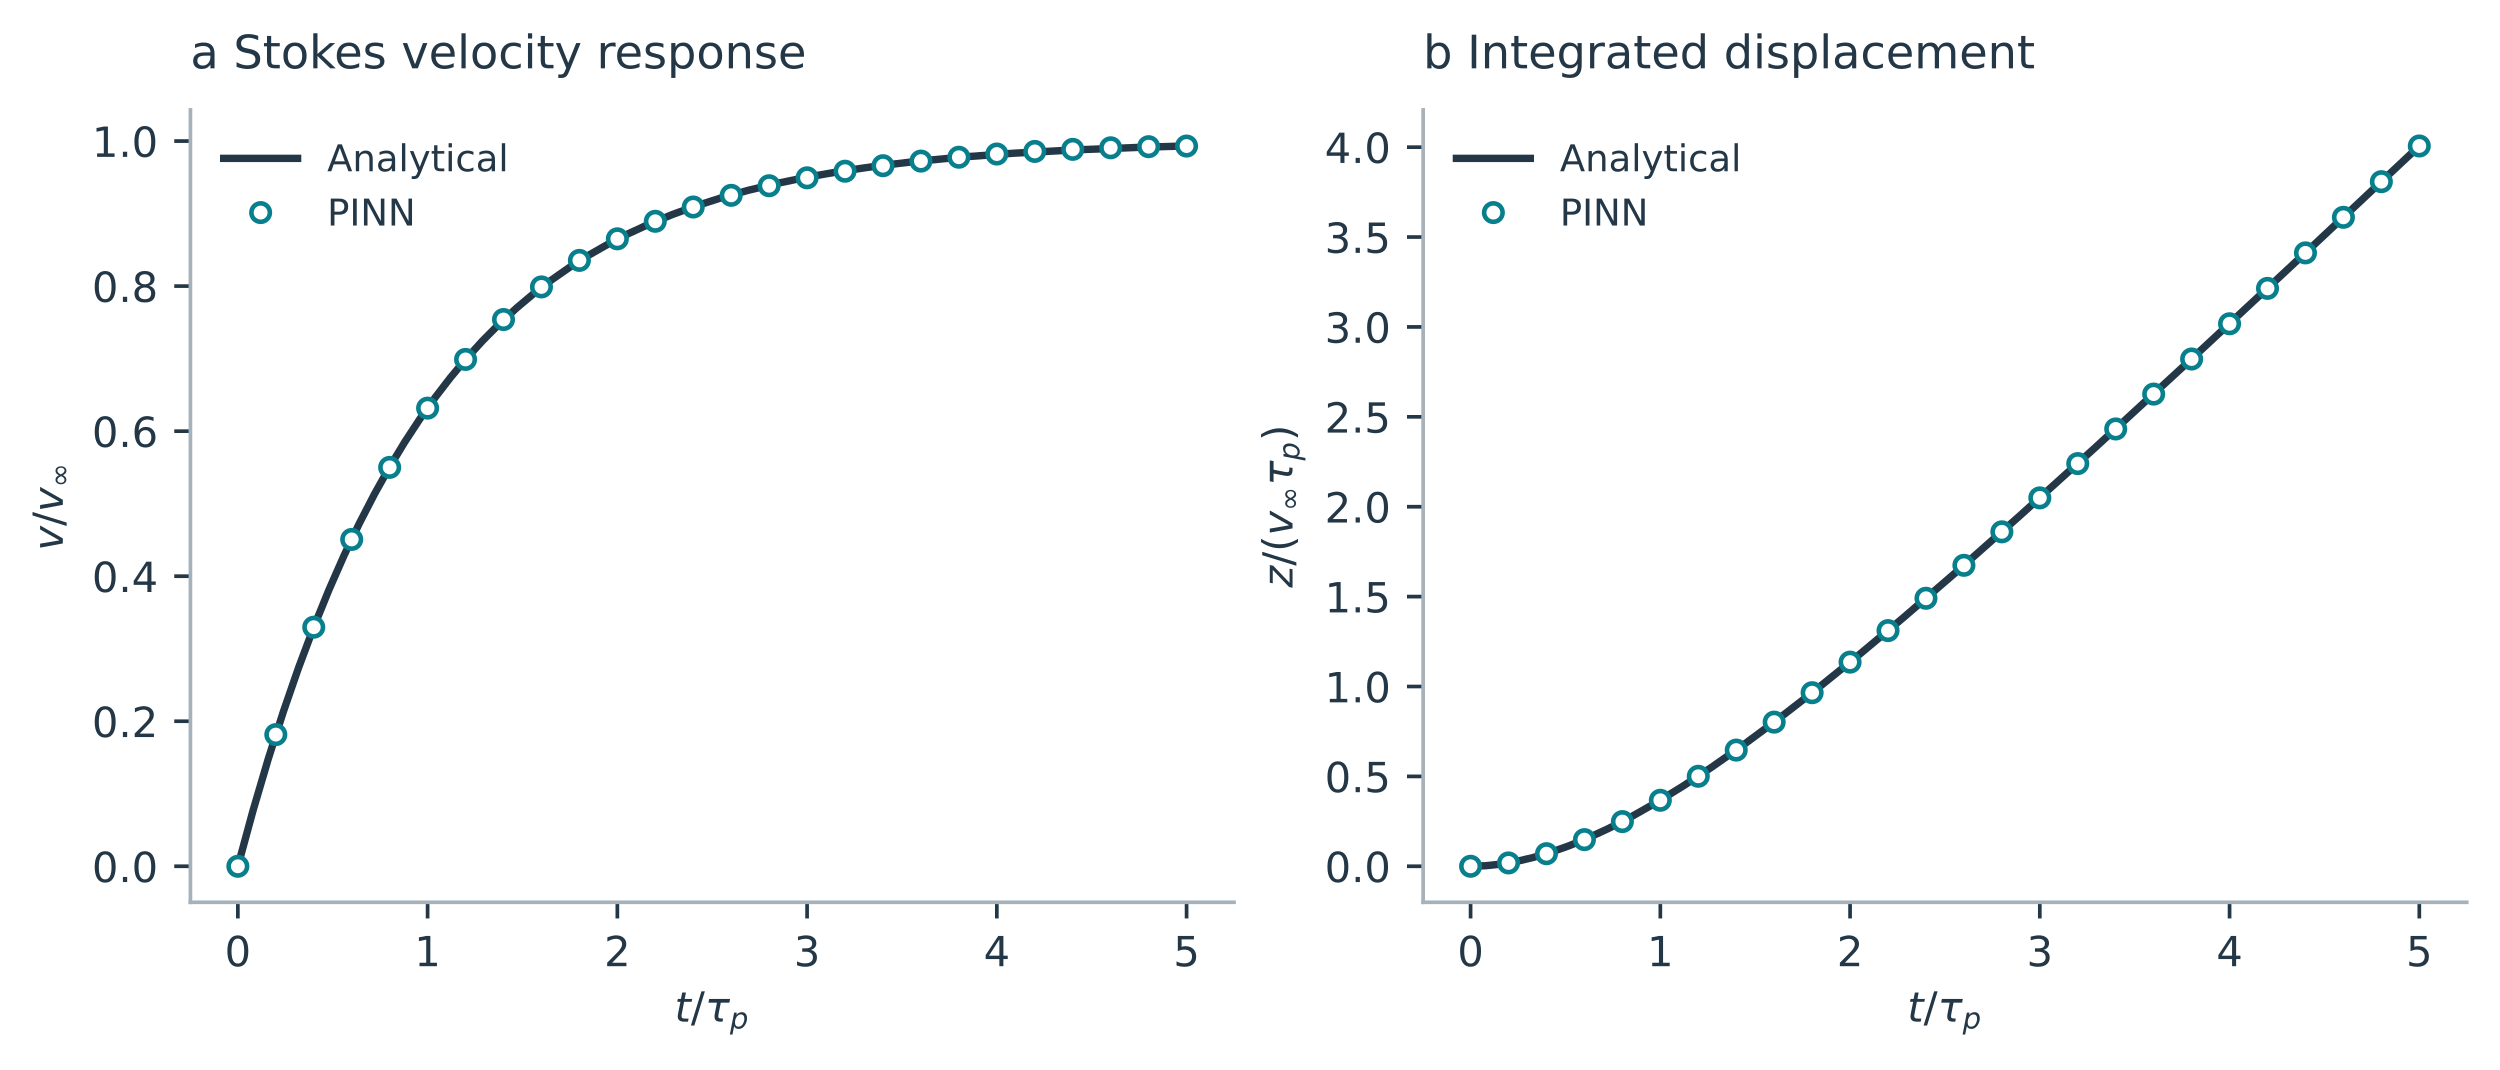
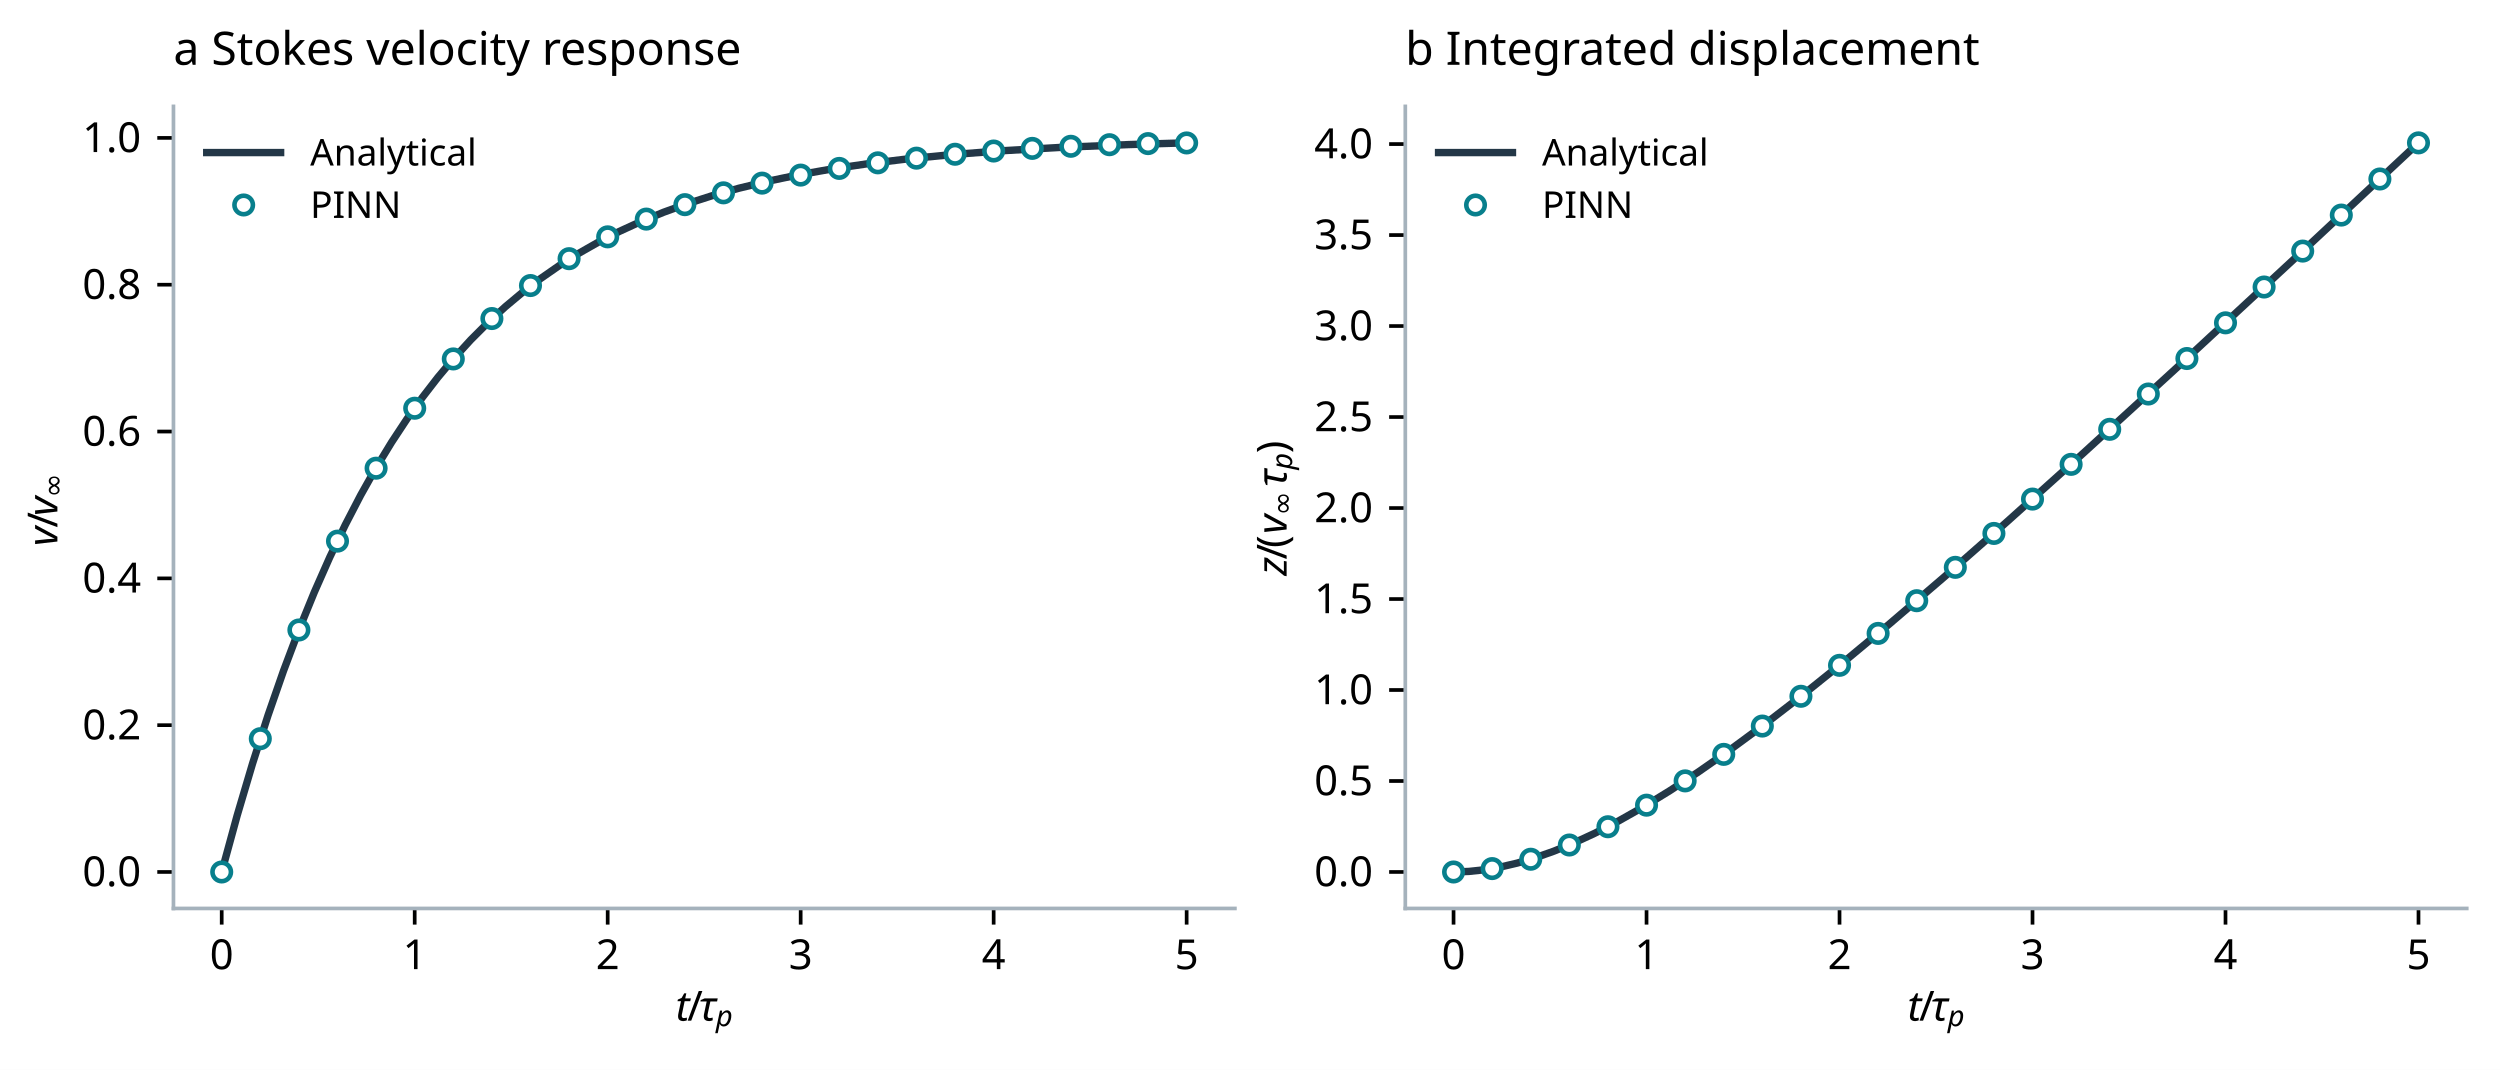
<svg xmlns="http://www.w3.org/2000/svg" xmlns:xlink="http://www.w3.org/1999/xlink" width="541.2pt" height="231.6pt" viewBox="0 0 541.2 231.6" version="1.1">
  <defs>
    <style type="text/css">*{stroke-linejoin: round; stroke-linecap: butt}</style>
  </defs>
  <g id="figure_1">
    <g id="patch_1">
-       <path d="M 0 231.6  L 541.2 231.6  L 541.2 -0  L 0 -0  z " style="fill: #ffffff" />
+       <path d="M 0 231.6 L 541.2 231.6 L 541.2 0 L 0 0 z " style="fill: #ffffff" />
    </g>
    <g id="axes_1">
      <g id="patch_2">
-         <path d="M 41.223 195.329  L 267.14 195.329  L 267.14 23.798  L 41.223 23.798  z " style="fill: #ffffff" />
+         <path d="M 37.55 196.66 L 267.33 196.66 L 267.33 23.03 L 37.55 23.03 z " style="fill: #ffffff" />
      </g>
      <g id="matplotlib.axis_1">
        <g id="xtick_1">
          <g id="line2d_1">
            <defs>
-               <path id="m70ce95205a" d="M 0 0  L 0 3.5  " style="stroke: #233747; stroke-width: 0.8" />
+               <path id="m00ef3177e1" d="M 0 0 L 0 3.5 " style="stroke: #000000; stroke-width: 0.8" />
            </defs>
            <g>
-               <use xlink:href="#m70ce95205a" x="51.492" y="195.329" style="fill: #233747; stroke: #233747; stroke-width: 0.8" />
+               <use xlink:href="#m00ef3177e1" x="47.995" y="196.66" style="stroke: #000000; stroke-width: 0.8" />
            </g>
          </g>
          <g id="text_1">
-             <text style="font-size: 9px; font-family: 'DejaVu Sans'; text-anchor: middle; fill: #233747" x="51.492" y="209.168" transform="rotate(-0 51.49206 209.1678)">0</text>
+             <text style="font-size: 9px; font-family: 'STIXGeneral'; text-anchor: middle" x="47.995" y="209.806" transform="rotate(-0 47.99452 209.8062)">0</text>
          </g>
        </g>
        <g id="xtick_2">
          <g id="line2d_2">
            <g>
-               <use xlink:href="#m70ce95205a" x="92.568" y="195.329" style="fill: #233747; stroke: #233747; stroke-width: 0.8" />
+               <use xlink:href="#m00ef3177e1" x="89.773" y="196.66" style="stroke: #000000; stroke-width: 0.8" />
            </g>
          </g>
          <g id="text_2">
-             <text style="font-size: 9px; font-family: 'DejaVu Sans'; text-anchor: middle; fill: #233747" x="92.568" y="209.168" transform="rotate(-0 92.5678 209.1678)">1</text>
+             <text style="font-size: 9px; font-family: 'STIXGeneral'; text-anchor: middle" x="89.773" y="209.806" transform="rotate(-0 89.77262 209.8062)">1</text>
          </g>
        </g>
        <g id="xtick_3">
          <g id="line2d_3">
            <g>
-               <use xlink:href="#m70ce95205a" x="133.644" y="195.329" style="fill: #233747; stroke: #233747; stroke-width: 0.8" />
+               <use xlink:href="#m00ef3177e1" x="131.551" y="196.66" style="stroke: #000000; stroke-width: 0.8" />
            </g>
          </g>
          <g id="text_3">
-             <text style="font-size: 9px; font-family: 'DejaVu Sans'; text-anchor: middle; fill: #233747" x="133.644" y="209.168" transform="rotate(-0 133.6435 209.1678)">2</text>
+             <text style="font-size: 9px; font-family: 'STIXGeneral'; text-anchor: middle" x="131.551" y="209.806" transform="rotate(-0 131.5507 209.8062)">2</text>
          </g>
        </g>
        <g id="xtick_4">
          <g id="line2d_4">
            <g>
-               <use xlink:href="#m70ce95205a" x="174.719" y="195.329" style="fill: #233747; stroke: #233747; stroke-width: 0.8" />
+               <use xlink:href="#m00ef3177e1" x="173.329" y="196.66" style="stroke: #000000; stroke-width: 0.8" />
            </g>
          </g>
          <g id="text_4">
-             <text style="font-size: 9px; font-family: 'DejaVu Sans'; text-anchor: middle; fill: #233747" x="174.719" y="209.168" transform="rotate(-0 174.7193 209.1678)">3</text>
+             <text style="font-size: 9px; font-family: 'STIXGeneral'; text-anchor: middle" x="173.329" y="209.806" transform="rotate(-0 173.3288 209.8062)">3</text>
          </g>
        </g>
        <g id="xtick_5">
          <g id="line2d_5">
            <g>
-               <use xlink:href="#m70ce95205a" x="215.795" y="195.329" style="fill: #233747; stroke: #233747; stroke-width: 0.8" />
+               <use xlink:href="#m00ef3177e1" x="215.107" y="196.66" style="stroke: #000000; stroke-width: 0.8" />
            </g>
          </g>
          <g id="text_5">
-             <text style="font-size: 9px; font-family: 'DejaVu Sans'; text-anchor: middle; fill: #233747" x="215.795" y="209.168" transform="rotate(-0 215.795 209.1678)">4</text>
+             <text style="font-size: 9px; font-family: 'STIXGeneral'; text-anchor: middle" x="215.107" y="209.806" transform="rotate(-0 215.1069 209.8062)">4</text>
          </g>
        </g>
        <g id="xtick_6">
          <g id="line2d_6">
            <g>
-               <use xlink:href="#m70ce95205a" x="256.871" y="195.329" style="fill: #233747; stroke: #233747; stroke-width: 0.8" />
+               <use xlink:href="#m00ef3177e1" x="256.885" y="196.66" style="stroke: #000000; stroke-width: 0.8" />
            </g>
          </g>
          <g id="text_6">
-             <text style="font-size: 9px; font-family: 'DejaVu Sans'; text-anchor: middle; fill: #233747" x="256.871" y="209.168" transform="rotate(-0 256.8707 209.1678)">5</text>
+             <text style="font-size: 9px; font-family: 'STIXGeneral'; text-anchor: middle" x="256.885" y="209.806" transform="rotate(-0 256.885 209.8062)">5</text>
          </g>
        </g>
        <g id="text_7">
-           <g style="fill: #233747" transform="translate(146.0364 221.6095)">
+           <g transform="translate(146.2748 221.8795)">
            <text>
-               <tspan x="0" y="-0.438" style="font-style: oblique; font-size: 9px; font-family: 'DejaVu Sans'; fill: #233747">t</tspan>
-               <tspan x="6.561" y="-0.438" style="font-style: oblique; font-size: 9px; font-family: 'DejaVu Sans'; fill: #233747">τ</tspan>
-               <tspan x="3.529" y="-0.438" style="font-size: 9px; font-family: 'DejaVu Sans'; fill: #233747">/</tspan>
-               <tspan x="11.979" y="1.039" style="font-style: oblique; font-size: 6.3px; font-family: 'DejaVu Sans'; fill: #233747">p</tspan>
+               <tspan x="0" y="-0.922" style="font-style: italic; font-size: 9px; font-family: 'STIXGeneral'">t</tspan>
+               <tspan x="5.004" y="-0.922" style="font-style: italic; font-size: 9px; font-family: 'STIXGeneral'">τ</tspan>
+               <tspan x="2.502" y="-0.922" style="font-size: 9px; font-family: 'STIXGeneral'">/</tspan>
+               <tspan x="8.694" y="0.269" style="font-style: italic; font-size: 6.3px; font-family: 'STIXGeneral'">p</tspan>
            </text>
          </g>
        </g>
      </g>
      <g id="matplotlib.axis_2">
        <g id="ytick_1">
          <g id="line2d_7">
            <defs>
-               <path id="m843bac5f40" d="M 0 0  L -3.5 0  " style="stroke: #233747; stroke-width: 0.8" />
+               <path id="m589b2f9979" d="M 0 0 L -3.5 0 " style="stroke: #000000; stroke-width: 0.8" />
            </defs>
            <g>
-               <use xlink:href="#m843bac5f40" x="41.223" y="187.532" style="fill: #233747; stroke: #233747; stroke-width: 0.8" />
+               <use xlink:href="#m589b2f9979" x="37.55" y="188.767" style="stroke: #000000; stroke-width: 0.8" />
            </g>
          </g>
          <g id="text_8">
-             <text style="font-size: 9px; font-family: 'DejaVu Sans'; text-anchor: end; fill: #233747" x="34.223" y="190.952" transform="rotate(-0 34.22313 190.9517)">0.0</text>
+             <text style="font-size: 9px; font-family: 'STIXGeneral'; text-anchor: end" x="30.55" y="191.841" transform="rotate(-0 30.55 191.8406)">0.0</text>
          </g>
        </g>
        <g id="ytick_2">
          <g id="line2d_8">
            <g>
-               <use xlink:href="#m843bac5f40" x="41.223" y="156.133" style="fill: #233747; stroke: #233747; stroke-width: 0.8" />
+               <use xlink:href="#m589b2f9979" x="37.55" y="156.984" style="stroke: #000000; stroke-width: 0.8" />
            </g>
          </g>
          <g id="text_9">
-             <text style="font-size: 9px; font-family: 'DejaVu Sans'; text-anchor: end; fill: #233747" x="34.223" y="159.553" transform="rotate(-0 34.22313 159.5527)">0.2</text>
+             <text style="font-size: 9px; font-family: 'STIXGeneral'; text-anchor: end" x="30.55" y="160.057" transform="rotate(-0 30.55 160.0574)">0.2</text>
          </g>
        </g>
        <g id="ytick_3">
          <g id="line2d_9">
            <g>
-               <use xlink:href="#m843bac5f40" x="41.223" y="124.734" style="fill: #233747; stroke: #233747; stroke-width: 0.8" />
+               <use xlink:href="#m589b2f9979" x="37.55" y="125.201" style="stroke: #000000; stroke-width: 0.8" />
            </g>
          </g>
          <g id="text_10">
-             <text style="font-size: 9px; font-family: 'DejaVu Sans'; text-anchor: end; fill: #233747" x="34.223" y="128.154" transform="rotate(-0 34.22313 128.1537)">0.4</text>
+             <text style="font-size: 9px; font-family: 'STIXGeneral'; text-anchor: end" x="30.55" y="128.274" transform="rotate(-0 30.55 128.2742)">0.4</text>
          </g>
        </g>
        <g id="ytick_4">
          <g id="line2d_10">
            <g>
-               <use xlink:href="#m843bac5f40" x="41.223" y="93.335" style="fill: #233747; stroke: #233747; stroke-width: 0.8" />
+               <use xlink:href="#m589b2f9979" x="37.55" y="93.418" style="stroke: #000000; stroke-width: 0.8" />
            </g>
          </g>
          <g id="text_11">
-             <text style="font-size: 9px; font-family: 'DejaVu Sans'; text-anchor: end; fill: #233747" x="34.223" y="96.755" transform="rotate(-0 34.22313 96.75472)">0.6</text>
+             <text style="font-size: 9px; font-family: 'STIXGeneral'; text-anchor: end" x="30.55" y="96.491" transform="rotate(-0 30.55 96.49097)">0.6</text>
          </g>
        </g>
        <g id="ytick_5">
          <g id="line2d_11">
            <g>
-               <use xlink:href="#m843bac5f40" x="41.223" y="61.936" style="fill: #233747; stroke: #233747; stroke-width: 0.8" />
+               <use xlink:href="#m589b2f9979" x="37.55" y="61.634" style="stroke: #000000; stroke-width: 0.8" />
            </g>
          </g>
          <g id="text_12">
-             <text style="font-size: 9px; font-family: 'DejaVu Sans'; text-anchor: end; fill: #233747" x="34.223" y="65.356" transform="rotate(-0 34.22313 65.35574)">0.8</text>
+             <text style="font-size: 9px; font-family: 'STIXGeneral'; text-anchor: end" x="30.55" y="64.708" transform="rotate(-0 30.55 64.70776)">0.8</text>
          </g>
        </g>
        <g id="ytick_6">
          <g id="line2d_12">
            <g>
-               <use xlink:href="#m843bac5f40" x="41.223" y="30.537" style="fill: #233747; stroke: #233747; stroke-width: 0.8" />
+               <use xlink:href="#m589b2f9979" x="37.55" y="29.851" style="stroke: #000000; stroke-width: 0.8" />
            </g>
          </g>
          <g id="text_13">
-             <text style="font-size: 9px; font-family: 'DejaVu Sans'; text-anchor: end; fill: #233747" x="34.223" y="33.957" transform="rotate(-0 34.22313 33.95676)">1.0</text>
+             <text style="font-size: 9px; font-family: 'STIXGeneral'; text-anchor: end" x="30.55" y="32.925" transform="rotate(-0 30.55 32.92454)">1.0</text>
          </g>
        </g>
        <g id="text_14">
-           <g style="fill: #233747" transform="translate(14.03859 119.1938) rotate(-90)">
+           <g transform="translate(13.34672 118.2146) rotate(-90)">
            <text>
-               <tspan x="0" y="-0.438" style="font-style: oblique; font-size: 9px; font-family: 'DejaVu Sans'; fill: #233747">v</tspan>
-               <tspan x="8.358" y="-0.438" style="font-style: oblique; font-size: 9px; font-family: 'DejaVu Sans'; fill: #233747">v</tspan>
-               <tspan x="5.326" y="-0.438" style="font-size: 9px; font-family: 'DejaVu Sans'; fill: #233747">/</tspan>
-               <tspan x="13.685" y="1.039" style="font-size: 6.3px; font-family: 'DejaVu Sans'; fill: #233747">∞</tspan>
+               <tspan x="0" y="-0.922" style="font-style: italic; font-size: 9px; font-family: 'STIXGeneral'">v</tspan>
+               <tspan x="6.498" y="-0.922" style="font-style: italic; font-size: 9px; font-family: 'STIXGeneral'">v</tspan>
+               <tspan x="3.996" y="-0.922" style="font-size: 9px; font-family: 'STIXGeneral'">/</tspan>
+               <tspan x="10.494" y="0.269" style="font-size: 6.3px; font-family: 'STIXGeneral'">∞</tspan>
            </text>
          </g>
        </g>
      </g>
      <g id="line2d_13">
-         <path d="M 51.492 187.532  L 54.778 175.462  L 58.064 164.32  L 61.35 154.034  L 64.636 144.539  L 67.922 135.774  L 71.208 127.683  L 74.494 120.214  L 77.781 113.32  L 81.067 106.955  L 84.353 101.08  L 87.639 95.656  L 90.925 90.65  L 94.211 86.028  L 97.497 81.762  L 100.783 77.823  L 104.48 73.754  L 108.177 70.034  L 111.873 66.635  L 115.57 63.528  L 119.267 60.688  L 123.375 57.819  L 127.482 55.223  L 131.59 52.874  L 136.108 50.547  L 140.626 48.463  L 145.555 46.436  L 150.895 44.498  L 156.235 42.796  L 161.986 41.194  L 168.147 39.71  L 174.719 38.354  L 182.113 37.066  L 189.917 35.936  L 198.543 34.914  L 208.401 33.98  L 219.492 33.165  L 232.225 32.465  L 247.013 31.882  L 256.871 31.595  L 256.871 31.595  " clip-path="url(#p698b4981b3)" style="fill: none; stroke: #233747; stroke-width: 1.6; stroke-linecap: square" />
+         <path d="M 47.995 188.767 L 51.337 176.549 L 54.679 165.271 L 58.021 154.859 L 61.364 145.248 L 64.706 136.376 L 68.048 128.186 L 71.39 120.625 L 74.733 113.646 L 78.075 107.204 L 81.417 101.257 L 84.759 95.767 L 88.101 90.699 L 91.444 86.021 L 94.786 81.702 L 98.128 77.716 L 101.888 73.596 L 105.648 69.831 L 109.408 66.39 L 113.168 63.245 L 116.928 60.371 L 121.106 57.467 L 125.284 54.839 L 129.462 52.461 L 134.057 50.106 L 138.653 47.996 L 143.666 45.944 L 148.68 44.124 L 154.111 42.384 L 159.96 40.747 L 166.227 39.229 L 172.911 37.843 L 180.013 36.593 L 187.951 35.427 L 196.725 34.371 L 206.334 33.442 L 217.196 32.62 L 229.729 31.902 L 244.352 31.297 L 256.885 30.922 L 256.885 30.922 " clip-path="url(#pab27b0d097)" style="fill: none; stroke: #233747; stroke-width: 1.6; stroke-linecap: square" />
      </g>
      <g id="line2d_14">
        <defs>
-           <path id="m9597902f4c" d="M 0 2  C 0.53 2 1.039 1.789 1.414 1.414  C 1.789 1.039 2 0.53 2 0  C 2 -0.53 1.789 -1.039 1.414 -1.414  C 1.039 -1.789 0.53 -2 0 -2  C -0.53 -2 -1.039 -1.789 -1.414 -1.414  C -1.789 -1.039 -2 -0.53 -2 0  C -2 0.53 -1.789 1.039 -1.414 1.414  C -1.039 1.789 -0.53 2 0 2  z " style="stroke: #087f8c" />
+           <path id="m2da0ef5fc9" d="M 0 2 C 0.53 2 1.039 1.789 1.414 1.414 C 1.789 1.039 2 0.53 2 0 C 2 -0.53 1.789 -1.039 1.414 -1.414 C 1.039 -1.789 0.53 -2 0 -2 C -0.53 -2 -1.039 -1.789 -1.414 -1.414 C -1.789 -1.039 -2 -0.53 -2 0 C -2 0.53 -1.789 1.039 -1.414 1.414 C -1.039 1.789 -0.53 2 0 2 z " style="stroke: #087f8c" />
        </defs>
-         <g clip-path="url(#p698b4981b3)">
-           <use xlink:href="#m9597902f4c" x="51.492" y="187.532" style="fill: #ffffff; stroke: #087f8c" />
-           <use xlink:href="#m9597902f4c" x="59.707" y="159.026" style="fill: #ffffff; stroke: #087f8c" />
-           <use xlink:href="#m9597902f4c" x="67.922" y="135.778" style="fill: #ffffff; stroke: #087f8c" />
-           <use xlink:href="#m9597902f4c" x="76.138" y="116.774" style="fill: #ffffff; stroke: #087f8c" />
-           <use xlink:href="#m9597902f4c" x="84.353" y="101.178" style="fill: #ffffff; stroke: #087f8c" />
-           <use xlink:href="#m9597902f4c" x="92.568" y="88.352" style="fill: #ffffff; stroke: #087f8c" />
-           <use xlink:href="#m9597902f4c" x="100.783" y="77.81" style="fill: #ffffff; stroke: #087f8c" />
-           <use xlink:href="#m9597902f4c" x="108.998" y="69.17" style="fill: #ffffff; stroke: #087f8c" />
-           <use xlink:href="#m9597902f4c" x="117.213" y="62.114" style="fill: #ffffff; stroke: #087f8c" />
-           <use xlink:href="#m9597902f4c" x="125.428" y="56.369" style="fill: #ffffff; stroke: #087f8c" />
-           <use xlink:href="#m9597902f4c" x="133.644" y="51.7" style="fill: #ffffff; stroke: #087f8c" />
-           <use xlink:href="#m9597902f4c" x="141.859" y="47.905" style="fill: #ffffff; stroke: #087f8c" />
-           <use xlink:href="#m9597902f4c" x="150.074" y="44.815" style="fill: #ffffff; stroke: #087f8c" />
-           <use xlink:href="#m9597902f4c" x="158.289" y="42.288" style="fill: #ffffff; stroke: #087f8c" />
-           <use xlink:href="#m9597902f4c" x="166.504" y="40.211" style="fill: #ffffff; stroke: #087f8c" />
-           <use xlink:href="#m9597902f4c" x="174.719" y="38.494" style="fill: #ffffff; stroke: #087f8c" />
-           <use xlink:href="#m9597902f4c" x="182.934" y="37.065" style="fill: #ffffff; stroke: #087f8c" />
-           <use xlink:href="#m9597902f4c" x="191.15" y="35.871" style="fill: #ffffff; stroke: #087f8c" />
-           <use xlink:href="#m9597902f4c" x="199.365" y="34.872" style="fill: #ffffff; stroke: #087f8c" />
-           <use xlink:href="#m9597902f4c" x="207.58" y="34.038" style="fill: #ffffff; stroke: #087f8c" />
-           <use xlink:href="#m9597902f4c" x="215.795" y="33.346" style="fill: #ffffff; stroke: #087f8c" />
-           <use xlink:href="#m9597902f4c" x="224.01" y="32.782" style="fill: #ffffff; stroke: #087f8c" />
-           <use xlink:href="#m9597902f4c" x="232.225" y="32.334" style="fill: #ffffff; stroke: #087f8c" />
-           <use xlink:href="#m9597902f4c" x="240.44" y="31.994" style="fill: #ffffff; stroke: #087f8c" />
-           <use xlink:href="#m9597902f4c" x="248.656" y="31.756" style="fill: #ffffff; stroke: #087f8c" />
-           <use xlink:href="#m9597902f4c" x="256.871" y="31.617" style="fill: #ffffff; stroke: #087f8c" />
+         <g clip-path="url(#pab27b0d097)">
+           <use xlink:href="#m2da0ef5fc9" x="47.995" y="188.767" style="fill: #ffffff; stroke: #087f8c" />
+           <use xlink:href="#m2da0ef5fc9" x="56.35" y="159.912" style="fill: #ffffff; stroke: #087f8c" />
+           <use xlink:href="#m2da0ef5fc9" x="64.706" y="136.38" style="fill: #ffffff; stroke: #087f8c" />
+           <use xlink:href="#m2da0ef5fc9" x="73.061" y="117.143" style="fill: #ffffff; stroke: #087f8c" />
+           <use xlink:href="#m2da0ef5fc9" x="81.417" y="101.356" style="fill: #ffffff; stroke: #087f8c" />
+           <use xlink:href="#m2da0ef5fc9" x="89.773" y="88.373" style="fill: #ffffff; stroke: #087f8c" />
+           <use xlink:href="#m2da0ef5fc9" x="98.128" y="77.703" style="fill: #ffffff; stroke: #087f8c" />
+           <use xlink:href="#m2da0ef5fc9" x="106.484" y="68.957" style="fill: #ffffff; stroke: #087f8c" />
+           <use xlink:href="#m2da0ef5fc9" x="114.839" y="61.814" style="fill: #ffffff; stroke: #087f8c" />
+           <use xlink:href="#m2da0ef5fc9" x="123.195" y="55.998" style="fill: #ffffff; stroke: #087f8c" />
+           <use xlink:href="#m2da0ef5fc9" x="131.551" y="51.272" style="fill: #ffffff; stroke: #087f8c" />
+           <use xlink:href="#m2da0ef5fc9" x="139.906" y="47.431" style="fill: #ffffff; stroke: #087f8c" />
+           <use xlink:href="#m2da0ef5fc9" x="148.262" y="44.303" style="fill: #ffffff; stroke: #087f8c" />
+           <use xlink:href="#m2da0ef5fc9" x="156.618" y="41.746" style="fill: #ffffff; stroke: #087f8c" />
+           <use xlink:href="#m2da0ef5fc9" x="164.973" y="39.644" style="fill: #ffffff; stroke: #087f8c" />
+           <use xlink:href="#m2da0ef5fc9" x="173.329" y="37.905" style="fill: #ffffff; stroke: #087f8c" />
+           <use xlink:href="#m2da0ef5fc9" x="181.684" y="36.459" style="fill: #ffffff; stroke: #087f8c" />
+           <use xlink:href="#m2da0ef5fc9" x="190.04" y="35.25" style="fill: #ffffff; stroke: #087f8c" />
+           <use xlink:href="#m2da0ef5fc9" x="198.396" y="34.239" style="fill: #ffffff; stroke: #087f8c" />
+           <use xlink:href="#m2da0ef5fc9" x="206.751" y="33.394" style="fill: #ffffff; stroke: #087f8c" />
+           <use xlink:href="#m2da0ef5fc9" x="215.107" y="32.694" style="fill: #ffffff; stroke: #087f8c" />
+           <use xlink:href="#m2da0ef5fc9" x="223.463" y="32.123" style="fill: #ffffff; stroke: #087f8c" />
+           <use xlink:href="#m2da0ef5fc9" x="231.818" y="31.669" style="fill: #ffffff; stroke: #087f8c" />
+           <use xlink:href="#m2da0ef5fc9" x="240.174" y="31.325" style="fill: #ffffff; stroke: #087f8c" />
+           <use xlink:href="#m2da0ef5fc9" x="248.529" y="31.085" style="fill: #ffffff; stroke: #087f8c" />
+           <use xlink:href="#m2da0ef5fc9" x="256.885" y="30.944" style="fill: #ffffff; stroke: #087f8c" />
        </g>
      </g>
      <g id="patch_3">
-         <path d="M 41.223 195.329  L 41.223 23.798  " style="fill: none; stroke: #a5b2bc; stroke-width: 0.8; stroke-linejoin: miter; stroke-linecap: square" />
+         <path d="M 37.55 196.66 L 37.55 23.03 " style="fill: none; stroke: #a5b2bc; stroke-width: 0.8; stroke-linejoin: miter; stroke-linecap: square" />
      </g>
      <g id="patch_4">
-         <path d="M 41.223 195.329  L 267.14 195.329  " style="fill: none; stroke: #a5b2bc; stroke-width: 0.8; stroke-linejoin: miter; stroke-linecap: square" />
+         <path d="M 37.55 196.66 L 267.33 196.66 " style="fill: none; stroke: #a5b2bc; stroke-width: 0.8; stroke-linejoin: miter; stroke-linecap: square" />
      </g>
      <g id="text_15">
-         <text style="font-weight: 500; font-size: 10px; font-family: 'DejaVu Sans'; text-anchor: start; fill: #233747" x="41.223" y="14.798" transform="rotate(-0 41.22313 14.79844)">a  Stokes velocity response</text>
+         <text style="font-weight: 500; font-size: 10px; font-family: 'STIXGeneral'; text-anchor: start" x="37.55" y="14.03" transform="rotate(-0 37.55 14.02969)">a  Stokes velocity response</text>
      </g>
      <g id="legend_1">
        <g id="line2d_15">
-           <path d="M 48.423 34.277  L 56.423 34.277  L 64.423 34.277  " style="fill: none; stroke: #233747; stroke-width: 1.6; stroke-linecap: square" />
+           <path d="M 44.75 33.03 L 52.75 33.03 L 60.75 33.03 " style="fill: none; stroke: #233747; stroke-width: 1.6; stroke-linecap: square" />
        </g>
        <g id="text_16">
-           <text style="font-size: 8px; font-family: 'DejaVu Sans'; text-anchor: start; fill: #233747" x="70.823" y="37.077" transform="rotate(-0 70.82313 37.07719)">Analytical</text>
+           <text style="font-size: 8px; font-family: 'STIXGeneral'; text-anchor: start" x="67.15" y="35.83" transform="rotate(-0 67.15 35.82969)">Analytical</text>
        </g>
        <g id="line2d_16">
          <g>
-             <use xlink:href="#m9597902f4c" x="56.423" y="46.02" style="fill: #ffffff; stroke: #087f8c" />
+             <use xlink:href="#m2da0ef5fc9" x="52.75" y="44.373" style="fill: #ffffff; stroke: #087f8c" />
          </g>
        </g>
        <g id="text_17">
-           <text style="font-size: 8px; font-family: 'DejaVu Sans'; text-anchor: start; fill: #233747" x="70.823" y="48.82" transform="rotate(-0 70.82313 48.81969)">PINN</text>
+           <text style="font-size: 8px; font-family: 'STIXGeneral'; text-anchor: start" x="67.15" y="47.173" transform="rotate(-0 67.15 47.17344)">PINN</text>
        </g>
      </g>
    </g>
    <g id="axes_2">
      <g id="patch_5">
-         <path d="M 308.083 195.329  L 534 195.329  L 534 23.798  L 308.083 23.798  z " style="fill: #ffffff" />
+         <path d="M 304.22 196.66 L 534 196.66 L 534 23.03 L 304.22 23.03 z " style="fill: #ffffff" />
      </g>
      <g id="matplotlib.axis_3">
        <g id="xtick_7">
          <g id="line2d_17">
            <g>
-               <use xlink:href="#m70ce95205a" x="318.352" y="195.329" style="fill: #233747; stroke: #233747; stroke-width: 0.8" />
+               <use xlink:href="#m00ef3177e1" x="314.665" y="196.66" style="stroke: #000000; stroke-width: 0.8" />
            </g>
          </g>
          <g id="text_18">
-             <text style="font-size: 9px; font-family: 'DejaVu Sans'; text-anchor: middle; fill: #233747" x="318.352" y="209.168" transform="rotate(-0 318.3519 209.1678)">0</text>
+             <text style="font-size: 9px; font-family: 'STIXGeneral'; text-anchor: middle" x="314.665" y="209.806" transform="rotate(-0 314.6645 209.8062)">0</text>
          </g>
        </g>
        <g id="xtick_8">
          <g id="line2d_18">
            <g>
-               <use xlink:href="#m70ce95205a" x="359.428" y="195.329" style="fill: #233747; stroke: #233747; stroke-width: 0.8" />
+               <use xlink:href="#m00ef3177e1" x="356.443" y="196.66" style="stroke: #000000; stroke-width: 0.8" />
            </g>
          </g>
          <g id="text_19">
-             <text style="font-size: 9px; font-family: 'DejaVu Sans'; text-anchor: middle; fill: #233747" x="359.428" y="209.168" transform="rotate(-0 359.4276 209.1678)">1</text>
+             <text style="font-size: 9px; font-family: 'STIXGeneral'; text-anchor: middle" x="356.443" y="209.806" transform="rotate(-0 356.4426 209.8062)">1</text>
          </g>
        </g>
        <g id="xtick_9">
          <g id="line2d_19">
            <g>
-               <use xlink:href="#m70ce95205a" x="400.503" y="195.329" style="fill: #233747; stroke: #233747; stroke-width: 0.8" />
+               <use xlink:href="#m00ef3177e1" x="398.221" y="196.66" style="stroke: #000000; stroke-width: 0.8" />
            </g>
          </g>
          <g id="text_20">
-             <text style="font-size: 9px; font-family: 'DejaVu Sans'; text-anchor: middle; fill: #233747" x="400.503" y="209.168" transform="rotate(-0 400.5034 209.1678)">2</text>
+             <text style="font-size: 9px; font-family: 'STIXGeneral'; text-anchor: middle" x="398.221" y="209.806" transform="rotate(-0 398.2207 209.8062)">2</text>
          </g>
        </g>
        <g id="xtick_10">
          <g id="line2d_20">
            <g>
-               <use xlink:href="#m70ce95205a" x="441.579" y="195.329" style="fill: #233747; stroke: #233747; stroke-width: 0.8" />
+               <use xlink:href="#m00ef3177e1" x="439.999" y="196.66" style="stroke: #000000; stroke-width: 0.8" />
            </g>
          </g>
          <g id="text_21">
-             <text style="font-size: 9px; font-family: 'DejaVu Sans'; text-anchor: middle; fill: #233747" x="441.579" y="209.168" transform="rotate(-0 441.5791 209.1678)">3</text>
+             <text style="font-size: 9px; font-family: 'STIXGeneral'; text-anchor: middle" x="439.999" y="209.806" transform="rotate(-0 439.9988 209.8062)">3</text>
          </g>
        </g>
        <g id="xtick_11">
          <g id="line2d_21">
            <g>
-               <use xlink:href="#m70ce95205a" x="482.655" y="195.329" style="fill: #233747; stroke: #233747; stroke-width: 0.8" />
+               <use xlink:href="#m00ef3177e1" x="481.777" y="196.66" style="stroke: #000000; stroke-width: 0.8" />
            </g>
          </g>
          <g id="text_22">
-             <text style="font-size: 9px; font-family: 'DejaVu Sans'; text-anchor: middle; fill: #233747" x="482.655" y="209.168" transform="rotate(-0 482.6548 209.1678)">4</text>
+             <text style="font-size: 9px; font-family: 'STIXGeneral'; text-anchor: middle" x="481.777" y="209.806" transform="rotate(-0 481.7769 209.8062)">4</text>
          </g>
        </g>
        <g id="xtick_12">
          <g id="line2d_22">
            <g>
-               <use xlink:href="#m70ce95205a" x="523.731" y="195.329" style="fill: #233747; stroke: #233747; stroke-width: 0.8" />
+               <use xlink:href="#m00ef3177e1" x="523.555" y="196.66" style="stroke: #000000; stroke-width: 0.8" />
            </g>
          </g>
          <g id="text_23">
-             <text style="font-size: 9px; font-family: 'DejaVu Sans'; text-anchor: middle; fill: #233747" x="523.731" y="209.168" transform="rotate(-0 523.7306 209.1678)">5</text>
+             <text style="font-size: 9px; font-family: 'STIXGeneral'; text-anchor: middle" x="523.555" y="209.806" transform="rotate(-0 523.555 209.8062)">5</text>
          </g>
        </g>
        <g id="text_24">
-           <g style="fill: #233747" transform="translate(412.8962 221.6095)">
+           <g transform="translate(412.9448 221.8795)">
            <text>
-               <tspan x="0" y="-0.438" style="font-style: oblique; font-size: 9px; font-family: 'DejaVu Sans'; fill: #233747">t</tspan>
-               <tspan x="6.561" y="-0.438" style="font-style: oblique; font-size: 9px; font-family: 'DejaVu Sans'; fill: #233747">τ</tspan>
-               <tspan x="3.529" y="-0.438" style="font-size: 9px; font-family: 'DejaVu Sans'; fill: #233747">/</tspan>
-               <tspan x="11.979" y="1.039" style="font-style: oblique; font-size: 6.3px; font-family: 'DejaVu Sans'; fill: #233747">p</tspan>
+               <tspan x="0" y="-0.922" style="font-style: italic; font-size: 9px; font-family: 'STIXGeneral'">t</tspan>
+               <tspan x="5.004" y="-0.922" style="font-style: italic; font-size: 9px; font-family: 'STIXGeneral'">τ</tspan>
+               <tspan x="2.502" y="-0.922" style="font-size: 9px; font-family: 'STIXGeneral'">/</tspan>
+               <tspan x="8.694" y="0.269" style="font-style: italic; font-size: 6.3px; font-family: 'STIXGeneral'">p</tspan>
            </text>
          </g>
        </g>
      </g>
      <g id="matplotlib.axis_4">
        <g id="ytick_7">
          <g id="line2d_23">
            <g>
-               <use xlink:href="#m843bac5f40" x="308.083" y="187.532" style="fill: #233747; stroke: #233747; stroke-width: 0.8" />
+               <use xlink:href="#m589b2f9979" x="304.22" y="188.767" style="stroke: #000000; stroke-width: 0.8" />
            </g>
          </g>
          <g id="text_25">
-             <text style="font-size: 9px; font-family: 'DejaVu Sans'; text-anchor: end; fill: #233747" x="301.083" y="190.952" transform="rotate(-0 301.083 190.9517)">0.0</text>
+             <text style="font-size: 9px; font-family: 'STIXGeneral'; text-anchor: end" x="297.22" y="191.841" transform="rotate(-0 297.22 191.8406)">0.0</text>
          </g>
        </g>
        <g id="ytick_8">
          <g id="line2d_24">
            <g>
-               <use xlink:href="#m843bac5f40" x="308.083" y="168.073" style="fill: #233747; stroke: #233747; stroke-width: 0.8" />
+               <use xlink:href="#m589b2f9979" x="304.22" y="169.07" style="stroke: #000000; stroke-width: 0.8" />
            </g>
          </g>
          <g id="text_26">
-             <text style="font-size: 9px; font-family: 'DejaVu Sans'; text-anchor: end; fill: #233747" x="301.083" y="171.492" transform="rotate(-0 301.083 171.4923)">0.5</text>
+             <text style="font-size: 9px; font-family: 'STIXGeneral'; text-anchor: end" x="297.22" y="172.143" transform="rotate(-0 297.22 172.1431)">0.5</text>
          </g>
        </g>
        <g id="ytick_9">
          <g id="line2d_25">
            <g>
-               <use xlink:href="#m843bac5f40" x="308.083" y="148.614" style="fill: #233747; stroke: #233747; stroke-width: 0.8" />
+               <use xlink:href="#m589b2f9979" x="304.22" y="149.372" style="stroke: #000000; stroke-width: 0.8" />
            </g>
          </g>
          <g id="text_27">
-             <text style="font-size: 9px; font-family: 'DejaVu Sans'; text-anchor: end; fill: #233747" x="301.083" y="152.033" transform="rotate(-0 301.083 152.0329)">1.0</text>
+             <text style="font-size: 9px; font-family: 'STIXGeneral'; text-anchor: end" x="297.22" y="152.446" transform="rotate(-0 297.22 152.4456)">1.0</text>
          </g>
        </g>
        <g id="ytick_10">
          <g id="line2d_26">
            <g>
-               <use xlink:href="#m843bac5f40" x="308.083" y="129.154" style="fill: #233747; stroke: #233747; stroke-width: 0.8" />
+               <use xlink:href="#m589b2f9979" x="304.22" y="129.675" style="stroke: #000000; stroke-width: 0.8" />
            </g>
          </g>
          <g id="text_28">
-             <text style="font-size: 9px; font-family: 'DejaVu Sans'; text-anchor: end; fill: #233747" x="301.083" y="132.574" transform="rotate(-0 301.083 132.5736)">1.5</text>
+             <text style="font-size: 9px; font-family: 'STIXGeneral'; text-anchor: end" x="297.22" y="132.748" transform="rotate(-0 297.22 132.7482)">1.5</text>
          </g>
        </g>
        <g id="ytick_11">
          <g id="line2d_27">
            <g>
-               <use xlink:href="#m843bac5f40" x="308.083" y="109.695" style="fill: #233747; stroke: #233747; stroke-width: 0.8" />
+               <use xlink:href="#m589b2f9979" x="304.22" y="109.977" style="stroke: #000000; stroke-width: 0.8" />
            </g>
          </g>
          <g id="text_29">
-             <text style="font-size: 9px; font-family: 'DejaVu Sans'; text-anchor: end; fill: #233747" x="301.083" y="113.114" transform="rotate(-0 301.083 113.1142)">2.0</text>
+             <text style="font-size: 9px; font-family: 'STIXGeneral'; text-anchor: end" x="297.22" y="113.051" transform="rotate(-0 297.22 113.0507)">2.0</text>
          </g>
        </g>
        <g id="ytick_12">
          <g id="line2d_28">
            <g>
-               <use xlink:href="#m843bac5f40" x="308.083" y="90.236" style="fill: #233747; stroke: #233747; stroke-width: 0.8" />
+               <use xlink:href="#m589b2f9979" x="304.22" y="90.28" style="stroke: #000000; stroke-width: 0.8" />
            </g>
          </g>
          <g id="text_30">
-             <text style="font-size: 9px; font-family: 'DejaVu Sans'; text-anchor: end; fill: #233747" x="301.083" y="93.655" transform="rotate(-0 301.083 93.65488)">2.5</text>
+             <text style="font-size: 9px; font-family: 'STIXGeneral'; text-anchor: end" x="297.22" y="93.353" transform="rotate(-0 297.22 93.3532)">2.5</text>
          </g>
        </g>
        <g id="ytick_13">
          <g id="line2d_29">
            <g>
-               <use xlink:href="#m843bac5f40" x="308.083" y="70.776" style="fill: #233747; stroke: #233747; stroke-width: 0.8" />
+               <use xlink:href="#m589b2f9979" x="304.22" y="70.582" style="stroke: #000000; stroke-width: 0.8" />
            </g>
          </g>
          <g id="text_31">
-             <text style="font-size: 9px; font-family: 'DejaVu Sans'; text-anchor: end; fill: #233747" x="301.083" y="74.196" transform="rotate(-0 301.083 74.19553)">3.0</text>
+             <text style="font-size: 9px; font-family: 'STIXGeneral'; text-anchor: end" x="297.22" y="73.656" transform="rotate(-0 297.22 73.65572)">3.0</text>
          </g>
        </g>
        <g id="ytick_14">
          <g id="line2d_30">
            <g>
-               <use xlink:href="#m843bac5f40" x="308.083" y="51.317" style="fill: #233747; stroke: #233747; stroke-width: 0.8" />
+               <use xlink:href="#m589b2f9979" x="304.22" y="50.885" style="stroke: #000000; stroke-width: 0.8" />
            </g>
          </g>
          <g id="text_32">
-             <text style="font-size: 9px; font-family: 'DejaVu Sans'; text-anchor: end; fill: #233747" x="301.083" y="54.736" transform="rotate(-0 301.083 54.73617)">3.5</text>
+             <text style="font-size: 9px; font-family: 'STIXGeneral'; text-anchor: end" x="297.22" y="53.958" transform="rotate(-0 297.22 53.95824)">3.5</text>
          </g>
        </g>
        <g id="ytick_15">
          <g id="line2d_31">
            <g>
-               <use xlink:href="#m843bac5f40" x="308.083" y="31.858" style="fill: #233747; stroke: #233747; stroke-width: 0.8" />
+               <use xlink:href="#m589b2f9979" x="304.22" y="31.187" style="stroke: #000000; stroke-width: 0.8" />
            </g>
          </g>
          <g id="text_33">
-             <text style="font-size: 9px; font-family: 'DejaVu Sans'; text-anchor: end; fill: #233747" x="301.083" y="35.277" transform="rotate(-0 301.083 35.27682)">4.0</text>
+             <text style="font-size: 9px; font-family: 'STIXGeneral'; text-anchor: end" x="297.22" y="34.261" transform="rotate(-0 297.22 34.26075)">4.0</text>
          </g>
        </g>
        <g id="text_34">
-           <g style="fill: #233747" transform="translate(279.9802 127.2038) rotate(-90)">
+           <g transform="translate(279.45 124.6046) rotate(-90)">
            <text>
-               <tspan x="0" y="-0.172" style="font-style: oblique; font-size: 9px; font-family: 'DejaVu Sans'; fill: #233747">z</tspan>
-               <tspan x="11.268" y="-0.172" style="font-style: oblique; font-size: 9px; font-family: 'DejaVu Sans'; fill: #233747">v</tspan>
-               <tspan x="22.088" y="-0.172" style="font-style: oblique; font-size: 9px; font-family: 'DejaVu Sans'; fill: #233747">τ</tspan>
-               <tspan x="4.724" y="-0.172" style="font-size: 9px; font-family: 'DejaVu Sans'; fill: #233747">/</tspan>
-               <tspan x="7.756" y="-0.172" style="font-size: 9px; font-family: 'DejaVu Sans'; fill: #233747">(</tspan>
-               <tspan x="31.751" y="-0.172" style="font-size: 9px; font-family: 'DejaVu Sans'; fill: #233747">)</tspan>
-               <tspan x="16.594" y="1.305" style="font-size: 6.3px; font-family: 'DejaVu Sans'; fill: #233747">∞</tspan>
-               <tspan x="27.506" y="1.305" style="font-style: oblique; font-size: 6.3px; font-family: 'DejaVu Sans'; fill: #233747">p</tspan>
+               <tspan x="0" y="-0.922" style="font-style: italic; font-size: 9px; font-family: 'STIXGeneral'">z</tspan>
+               <tspan x="9" y="-0.922" style="font-style: italic; font-size: 9px; font-family: 'STIXGeneral'">v</tspan>
+               <tspan x="19.227" y="-0.922" style="font-style: italic; font-size: 9px; font-family: 'STIXGeneral'">τ</tspan>
+               <tspan x="3.501" y="-0.922" style="font-size: 9px; font-family: 'STIXGeneral'">/</tspan>
+               <tspan x="6.003" y="-0.922" style="font-size: 9px; font-family: 'STIXGeneral'">(</tspan>
+               <tspan x="26.489" y="-0.922" style="font-size: 9px; font-family: 'STIXGeneral'">)</tspan>
+               <tspan x="12.996" y="0.269" style="font-size: 6.3px; font-family: 'STIXGeneral'">∞</tspan>
+               <tspan x="22.917" y="0.269" style="font-style: italic; font-size: 6.3px; font-family: 'STIXGeneral'">p</tspan>
            </text>
          </g>
        </g>
      </g>
      <g id="line2d_32">
-         <path d="M 318.352 187.532  L 321.638 187.411  L 324.924 187.06  L 328.21 186.496  L 331.907 185.628  L 335.604 184.534  L 339.711 183.075  L 343.819 181.385  L 348.337 179.285  L 353.266 176.736  L 358.606 173.704  L 364.357 170.164  L 370.518 166.095  L 377.09 161.484  L 384.484 156.013  L 392.699 149.639  L 401.736 142.335  L 412.005 133.736  L 423.506 123.811  L 437.061 111.813  L 453.491 96.959  L 473.618 78.45  L 500.317 53.577  L 523.731 31.595  L 523.731 31.595  " clip-path="url(#p1a81942c46)" style="fill: none; stroke: #233747; stroke-width: 1.6; stroke-linecap: square" />
+         <path d="M 314.665 188.767 L 318.007 188.644 L 321.349 188.289 L 324.691 187.718 L 328.451 186.84 L 332.211 185.732 L 336.389 184.256 L 340.567 182.545 L 345.163 180.419 L 350.176 177.839 L 355.607 174.77 L 361.456 171.186 L 367.723 167.067 L 374.407 162.4 L 381.927 156.862 L 389.865 150.739 L 399.056 143.358 L 409.083 135.019 L 420.781 124.992 L 434.568 112.865 L 450.861 98.222 L 470.915 79.889 L 497.235 55.508 L 523.555 30.922 L 523.555 30.922 " clip-path="url(#pa8a0b02bcb)" style="fill: none; stroke: #233747; stroke-width: 1.6; stroke-linecap: square" />
      </g>
      <g id="line2d_33">
-         <g clip-path="url(#p1a81942c46)">
-           <use xlink:href="#m9597902f4c" x="318.352" y="187.532" style="fill: #ffffff; stroke: #087f8c" />
-           <use xlink:href="#m9597902f4c" x="326.567" y="186.806" style="fill: #ffffff; stroke: #087f8c" />
-           <use xlink:href="#m9597902f4c" x="334.782" y="184.807" style="fill: #ffffff; stroke: #087f8c" />
-           <use xlink:href="#m9597902f4c" x="342.997" y="181.762" style="fill: #ffffff; stroke: #087f8c" />
-           <use xlink:href="#m9597902f4c" x="351.212" y="177.858" style="fill: #ffffff; stroke: #087f8c" />
-           <use xlink:href="#m9597902f4c" x="359.428" y="173.244" style="fill: #ffffff; stroke: #087f8c" />
-           <use xlink:href="#m9597902f4c" x="367.643" y="168.049" style="fill: #ffffff; stroke: #087f8c" />
-           <use xlink:href="#m9597902f4c" x="375.858" y="162.379" style="fill: #ffffff; stroke: #087f8c" />
-           <use xlink:href="#m9597902f4c" x="384.073" y="156.324" style="fill: #ffffff; stroke: #087f8c" />
-           <use xlink:href="#m9597902f4c" x="392.288" y="149.957" style="fill: #ffffff; stroke: #087f8c" />
-           <use xlink:href="#m9597902f4c" x="400.503" y="143.337" style="fill: #ffffff; stroke: #087f8c" />
-           <use xlink:href="#m9597902f4c" x="408.719" y="136.511" style="fill: #ffffff; stroke: #087f8c" />
-           <use xlink:href="#m9597902f4c" x="416.934" y="129.515" style="fill: #ffffff; stroke: #087f8c" />
-           <use xlink:href="#m9597902f4c" x="425.149" y="122.38" style="fill: #ffffff; stroke: #087f8c" />
-           <use xlink:href="#m9597902f4c" x="433.364" y="115.13" style="fill: #ffffff; stroke: #087f8c" />
-           <use xlink:href="#m9597902f4c" x="441.579" y="107.783" style="fill: #ffffff; stroke: #087f8c" />
-           <use xlink:href="#m9597902f4c" x="449.794" y="100.356" style="fill: #ffffff; stroke: #087f8c" />
-           <use xlink:href="#m9597902f4c" x="458.009" y="92.862" style="fill: #ffffff; stroke: #087f8c" />
-           <use xlink:href="#m9597902f4c" x="466.225" y="85.313" style="fill: #ffffff; stroke: #087f8c" />
-           <use xlink:href="#m9597902f4c" x="474.44" y="77.719" style="fill: #ffffff; stroke: #087f8c" />
-           <use xlink:href="#m9597902f4c" x="482.655" y="70.089" style="fill: #ffffff; stroke: #087f8c" />
-           <use xlink:href="#m9597902f4c" x="490.87" y="62.429" style="fill: #ffffff; stroke: #087f8c" />
-           <use xlink:href="#m9597902f4c" x="499.085" y="54.745" style="fill: #ffffff; stroke: #087f8c" />
-           <use xlink:href="#m9597902f4c" x="507.3" y="47.044" style="fill: #ffffff; stroke: #087f8c" />
-           <use xlink:href="#m9597902f4c" x="515.515" y="39.328" style="fill: #ffffff; stroke: #087f8c" />
-           <use xlink:href="#m9597902f4c" x="523.731" y="31.601" style="fill: #ffffff; stroke: #087f8c" />
+         <g clip-path="url(#pa8a0b02bcb)">
+           <use xlink:href="#m2da0ef5fc9" x="314.665" y="188.767" style="fill: #ffffff; stroke: #087f8c" />
+           <use xlink:href="#m2da0ef5fc9" x="323.02" y="188.032" style="fill: #ffffff; stroke: #087f8c" />
+           <use xlink:href="#m2da0ef5fc9" x="331.376" y="186.008" style="fill: #ffffff; stroke: #087f8c" />
+           <use xlink:href="#m2da0ef5fc9" x="339.731" y="182.927" style="fill: #ffffff; stroke: #087f8c" />
+           <use xlink:href="#m2da0ef5fc9" x="348.087" y="178.974" style="fill: #ffffff; stroke: #087f8c" />
+           <use xlink:href="#m2da0ef5fc9" x="356.443" y="174.304" style="fill: #ffffff; stroke: #087f8c" />
+           <use xlink:href="#m2da0ef5fc9" x="364.798" y="169.046" style="fill: #ffffff; stroke: #087f8c" />
+           <use xlink:href="#m2da0ef5fc9" x="373.154" y="163.307" style="fill: #ffffff; stroke: #087f8c" />
+           <use xlink:href="#m2da0ef5fc9" x="381.509" y="157.177" style="fill: #ffffff; stroke: #087f8c" />
+           <use xlink:href="#m2da0ef5fc9" x="389.865" y="150.732" style="fill: #ffffff; stroke: #087f8c" />
+           <use xlink:href="#m2da0ef5fc9" x="398.221" y="144.031" style="fill: #ffffff; stroke: #087f8c" />
+           <use xlink:href="#m2da0ef5fc9" x="406.576" y="137.121" style="fill: #ffffff; stroke: #087f8c" />
+           <use xlink:href="#m2da0ef5fc9" x="414.932" y="130.04" style="fill: #ffffff; stroke: #087f8c" />
+           <use xlink:href="#m2da0ef5fc9" x="423.288" y="122.818" style="fill: #ffffff; stroke: #087f8c" />
+           <use xlink:href="#m2da0ef5fc9" x="431.643" y="115.479" style="fill: #ffffff; stroke: #087f8c" />
+           <use xlink:href="#m2da0ef5fc9" x="439.999" y="108.042" style="fill: #ffffff; stroke: #087f8c" />
+           <use xlink:href="#m2da0ef5fc9" x="448.354" y="100.524" style="fill: #ffffff; stroke: #087f8c" />
+           <use xlink:href="#m2da0ef5fc9" x="456.71" y="92.939" style="fill: #ffffff; stroke: #087f8c" />
+           <use xlink:href="#m2da0ef5fc9" x="465.066" y="85.297" style="fill: #ffffff; stroke: #087f8c" />
+           <use xlink:href="#m2da0ef5fc9" x="473.421" y="77.611" style="fill: #ffffff; stroke: #087f8c" />
+           <use xlink:href="#m2da0ef5fc9" x="481.777" y="69.887" style="fill: #ffffff; stroke: #087f8c" />
+           <use xlink:href="#m2da0ef5fc9" x="490.133" y="62.133" style="fill: #ffffff; stroke: #087f8c" />
+           <use xlink:href="#m2da0ef5fc9" x="498.488" y="54.355" style="fill: #ffffff; stroke: #087f8c" />
+           <use xlink:href="#m2da0ef5fc9" x="506.844" y="46.559" style="fill: #ffffff; stroke: #087f8c" />
+           <use xlink:href="#m2da0ef5fc9" x="515.199" y="38.749" style="fill: #ffffff; stroke: #087f8c" />
+           <use xlink:href="#m2da0ef5fc9" x="523.555" y="30.928" style="fill: #ffffff; stroke: #087f8c" />
        </g>
      </g>
      <g id="patch_6">
-         <path d="M 308.083 195.329  L 308.083 23.798  " style="fill: none; stroke: #a5b2bc; stroke-width: 0.8; stroke-linejoin: miter; stroke-linecap: square" />
+         <path d="M 304.22 196.66 L 304.22 23.03 " style="fill: none; stroke: #a5b2bc; stroke-width: 0.8; stroke-linejoin: miter; stroke-linecap: square" />
      </g>
      <g id="patch_7">
-         <path d="M 308.083 195.329  L 534 195.329  " style="fill: none; stroke: #a5b2bc; stroke-width: 0.8; stroke-linejoin: miter; stroke-linecap: square" />
+         <path d="M 304.22 196.66 L 534 196.66 " style="fill: none; stroke: #a5b2bc; stroke-width: 0.8; stroke-linejoin: miter; stroke-linecap: square" />
      </g>
      <g id="text_35">
-         <text style="font-weight: 500; font-size: 10px; font-family: 'DejaVu Sans'; text-anchor: start; fill: #233747" x="308.083" y="14.798" transform="rotate(-0 308.083 14.79844)">b  Integrated displacement</text>
+         <text style="font-weight: 500; font-size: 10px; font-family: 'STIXGeneral'; text-anchor: start" x="304.22" y="14.03" transform="rotate(-0 304.22 14.02969)">b  Integrated displacement</text>
      </g>
      <g id="legend_2">
        <g id="line2d_34">
-           <path d="M 315.283 34.277  L 323.283 34.277  L 331.283 34.277  " style="fill: none; stroke: #233747; stroke-width: 1.6; stroke-linecap: square" />
+           <path d="M 311.42 33.03 L 319.42 33.03 L 327.42 33.03 " style="fill: none; stroke: #233747; stroke-width: 1.6; stroke-linecap: square" />
        </g>
        <g id="text_36">
-           <text style="font-size: 8px; font-family: 'DejaVu Sans'; text-anchor: start; fill: #233747" x="337.683" y="37.077" transform="rotate(-0 337.683 37.07719)">Analytical</text>
+           <text style="font-size: 8px; font-family: 'STIXGeneral'; text-anchor: start" x="333.82" y="35.83" transform="rotate(-0 333.82 35.82969)">Analytical</text>
        </g>
        <g id="line2d_35">
          <g>
-             <use xlink:href="#m9597902f4c" x="323.283" y="46.02" style="fill: #ffffff; stroke: #087f8c" />
+             <use xlink:href="#m2da0ef5fc9" x="319.42" y="44.373" style="fill: #ffffff; stroke: #087f8c" />
          </g>
        </g>
        <g id="text_37">
-           <text style="font-size: 8px; font-family: 'DejaVu Sans'; text-anchor: start; fill: #233747" x="337.683" y="48.82" transform="rotate(-0 337.683 48.81969)">PINN</text>
+           <text style="font-size: 8px; font-family: 'STIXGeneral'; text-anchor: start" x="333.82" y="47.173" transform="rotate(-0 333.82 47.17344)">PINN</text>
        </g>
      </g>
    </g>
  </g>
  <defs>
-     <clipPath id="p698b4981b3">
-       <rect x="41.223" y="23.798" width="225.917" height="171.531" />
+     <clipPath id="pab27b0d097">
+       <rect x="37.55" y="23.03" width="229.78" height="173.63" />
    </clipPath>
-     <clipPath id="p1a81942c46">
-       <rect x="308.083" y="23.798" width="225.917" height="171.531" />
+     <clipPath id="pa8a0b02bcb">
+       <rect x="304.22" y="23.03" width="229.78" height="173.63" />
    </clipPath>
  </defs>
</svg>
